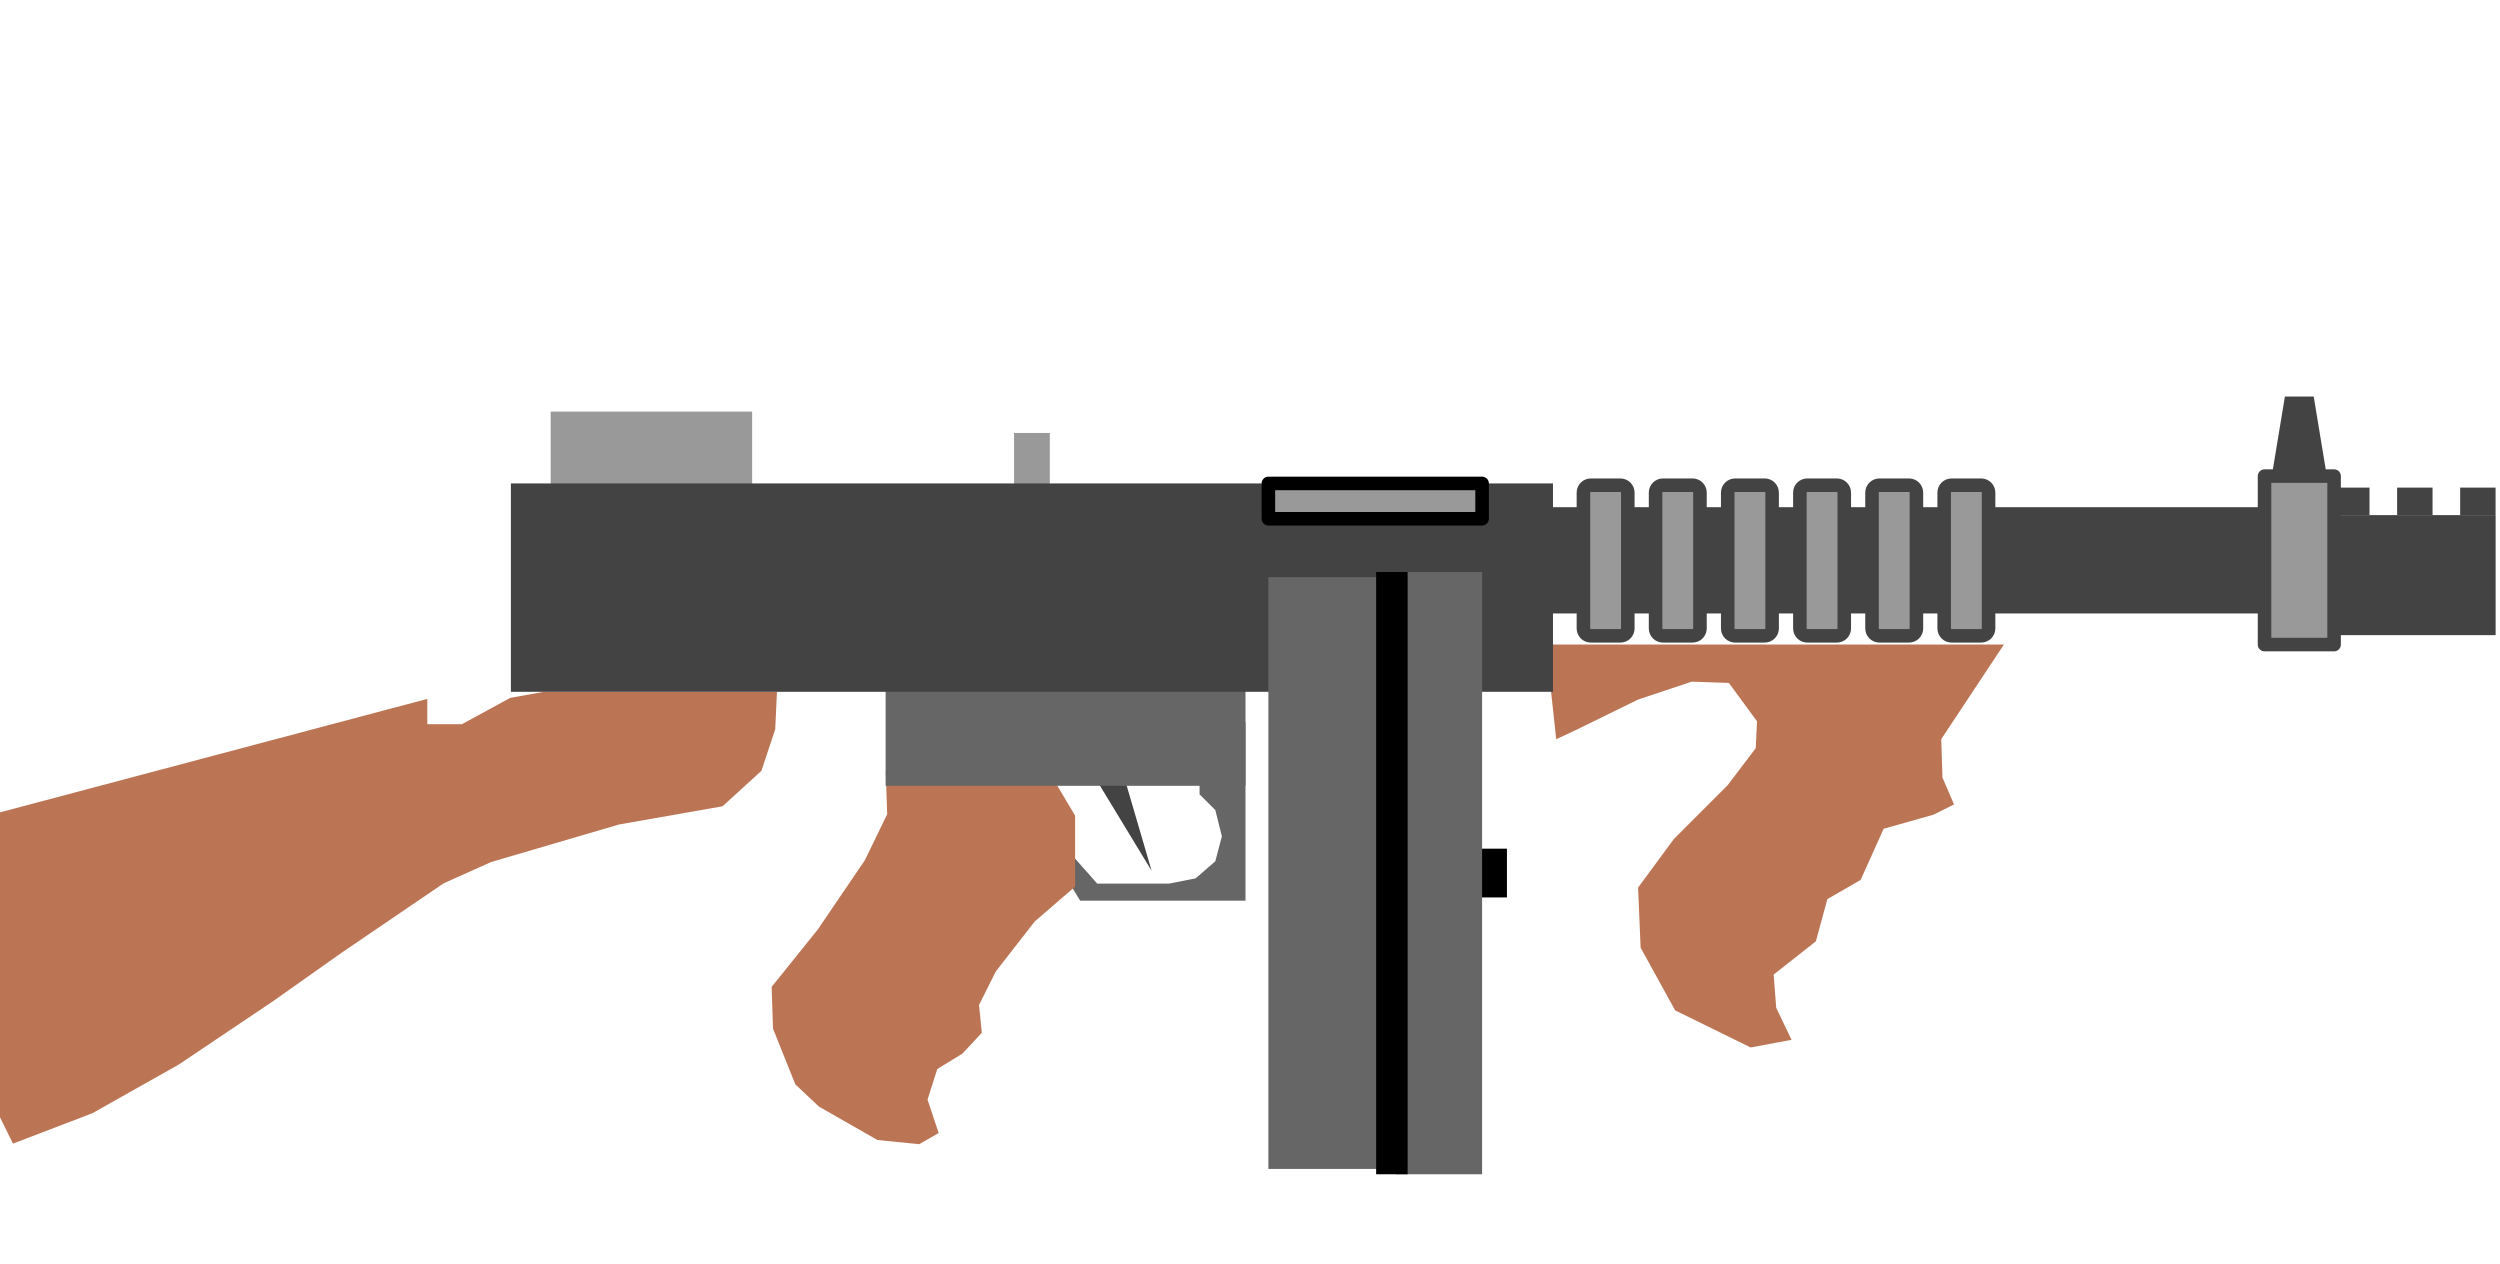
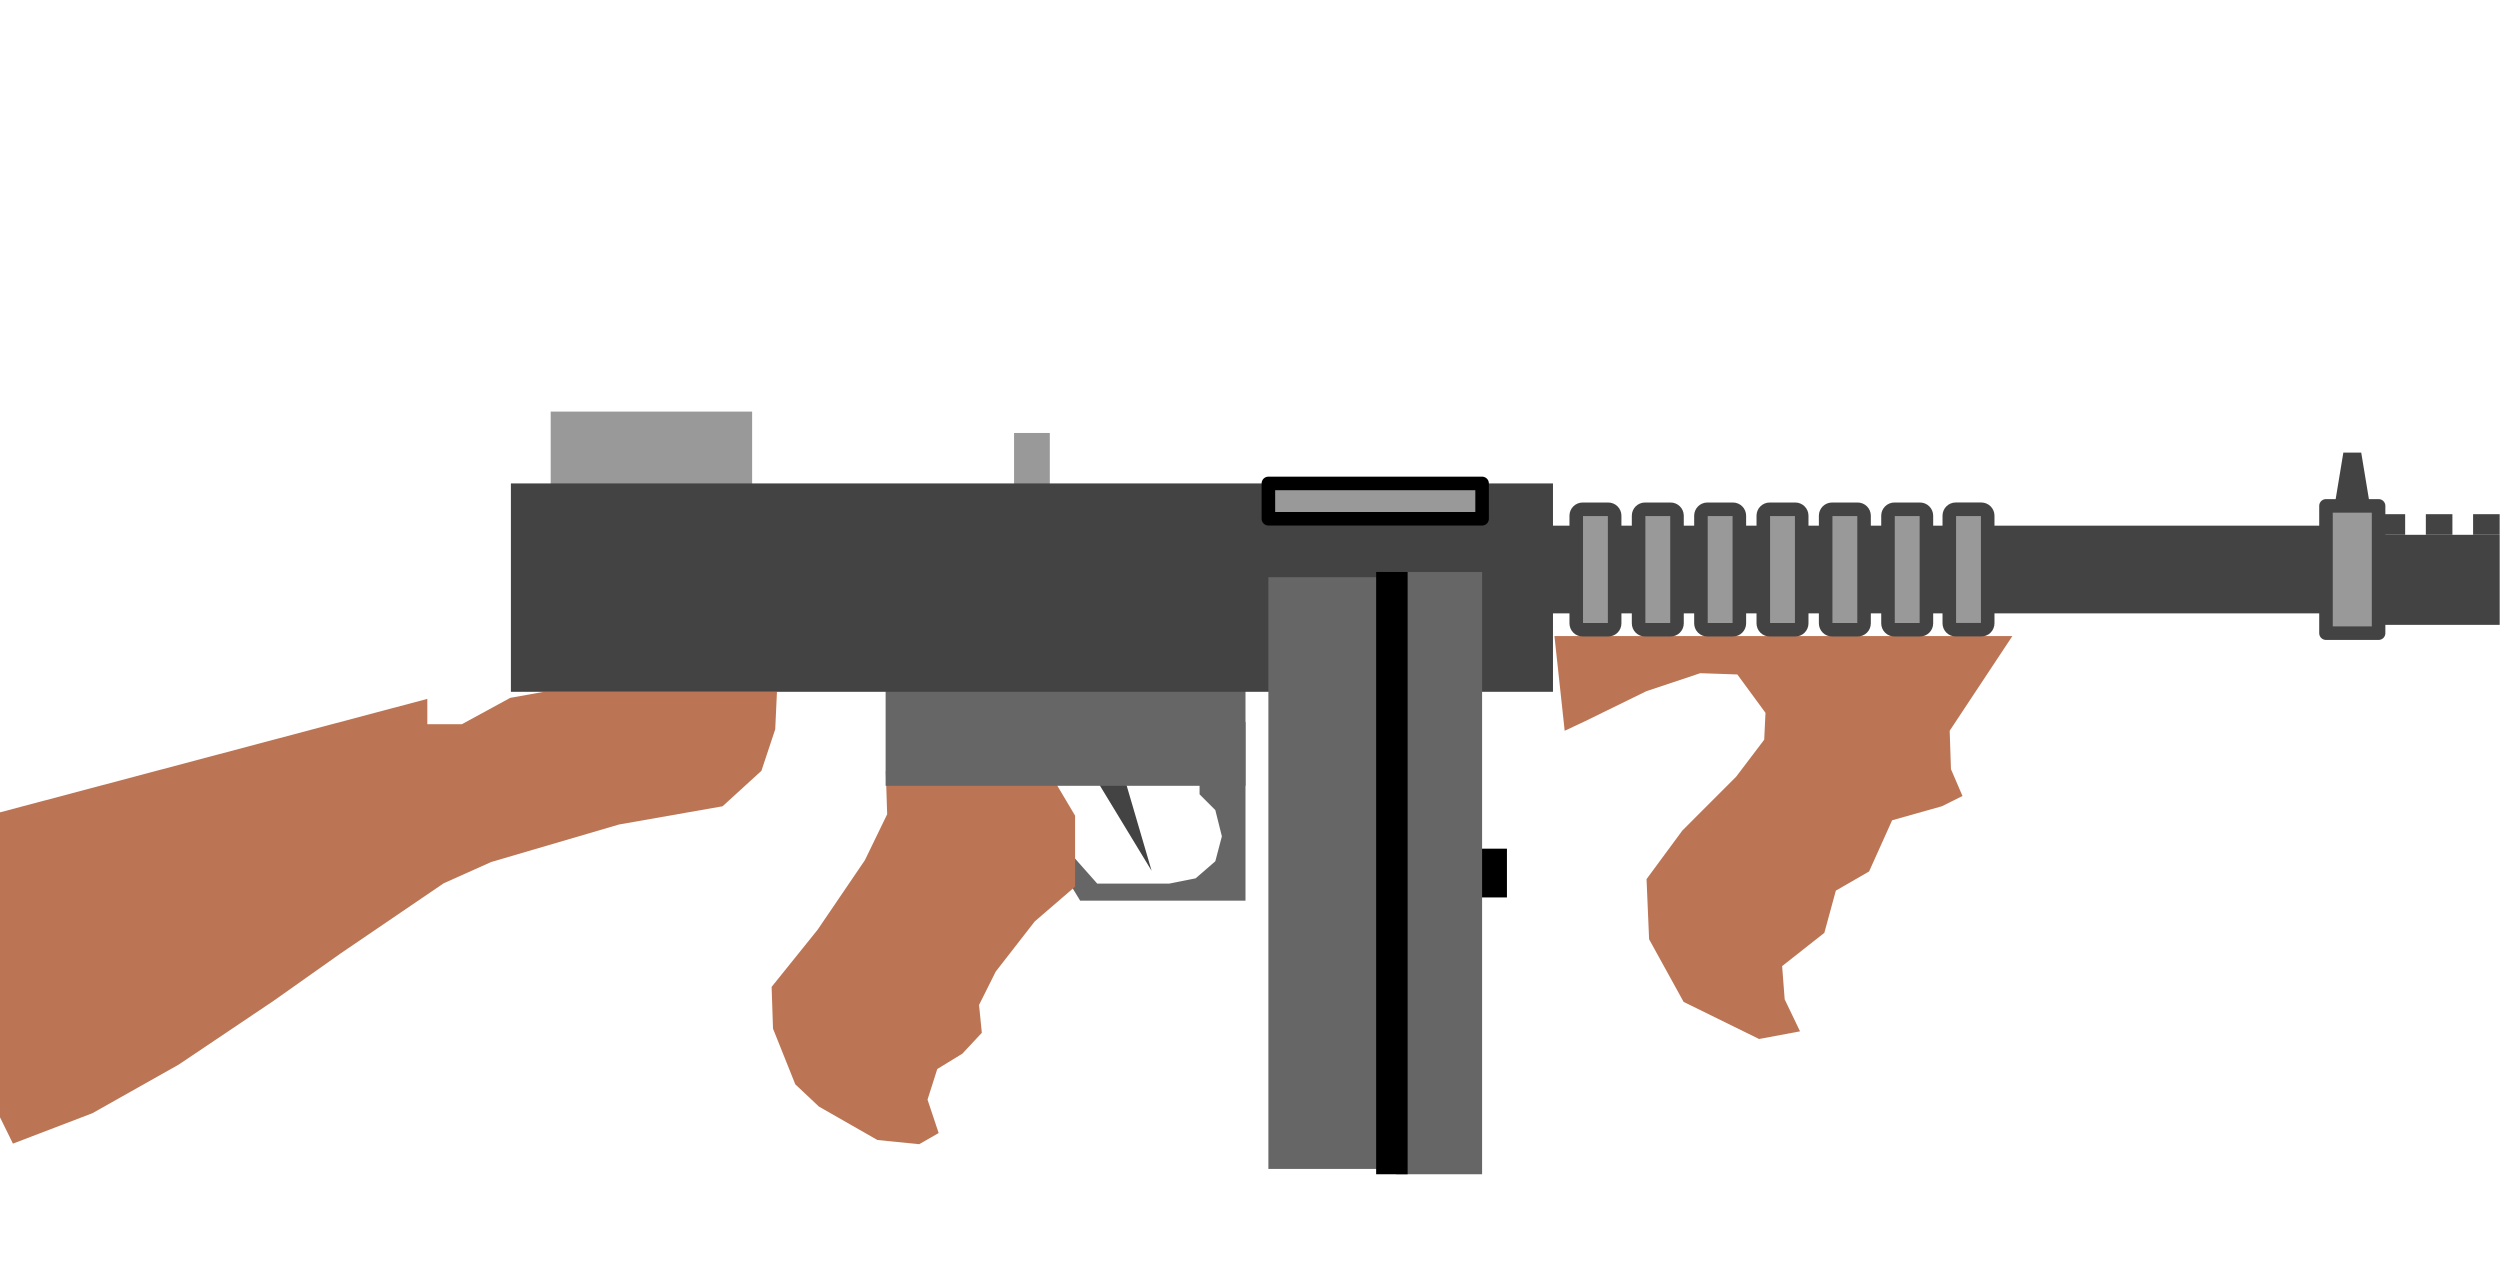
<svg xmlns="http://www.w3.org/2000/svg" version="1.1" viewBox="0.0 0.0 738.0 373.0" fill="none" stroke="none" stroke-linecap="square" stroke-miterlimit="10">
  <clipPath id="p.0">
    <path d="m0 0l738.0 0l0 373.0l-738.0 0l0 -373.0z" clip-rule="nonzero" />
  </clipPath>
  <g clip-path="url(#p.0)">
    <path fill="#000000" fill-opacity="0.0" d="m0 0l738.0 0l0 373.0l-738.0 0z" fill-rule="evenodd" />
    <path fill="#000000" d="m429.856 250.529l14.992 0l0 14.394l-14.992 0z" fill-rule="evenodd" />
    <path fill="#666666" d="m354.113 213.564l0 20.922l4.649 4.65l1.937 7.748l-1.937 7.362l-5.812 5.038l-7.747 1.549l-21.309 0l-12.01 -13.56l0.388 7.748l6.584 10.851l48.815 0l0 -23.637l0 -29.059z" fill-rule="evenodd" />
    <path fill="#bb7554" d="m160.55 204.22l68.808 0l-0.511 11.064l-4.078 12.261l-11.468 10.467l-30.581 5.382l-37.716 11.066l-14.017 6.279l-30.325 20.634l-19.877 14.055l-28.034 18.84l-25.483 14.355l-23.446 8.973l-3.822 -7.776l0 -90.015l126.146 -33.495l0 7.478l10.195 0l14.271 -7.776z" fill-rule="evenodd" />
    <path fill="#999999" d="m299.352 127.814l10.551 0l0 35.559l-10.551 0z" fill-rule="evenodd" />
    <path fill="#434343" d="m307.835 204.12l32.126 52.945l-18.016 -61.512z" fill-rule="evenodd" />
-     <path fill="#bb7554" d="m456.371 190.273l135.177 0l-18.501 27.943l0.376 11.327l3.4 7.929l-6.043 3.022l-14.725 4.153l-6.796 15.104l-9.817 5.665l-3.398 12.46l-12.461 9.817l0.755 9.817l4.531 9.439l-12.084 2.264l-22.278 -10.948l-10.194 -18.501l-0.755 -17.749l10.572 -14.346l15.858 -15.861l8.305 -10.948l0.379 -7.929l-8.308 -11.329l-10.948 -0.376l-15.858 5.286l-18.504 9.063l-5.662 2.643z" fill-rule="evenodd" />
+     <path fill="#bb7554" d="m458.871 187.773l135.177 0l-18.501 27.943l0.376 11.327l3.4 7.929l-6.043 3.022l-14.725 4.153l-6.796 15.104l-9.817 5.665l-3.398 12.46l-12.461 9.817l0.755 9.817l4.531 9.439l-12.084 2.264l-22.278 -10.948l-10.194 -18.501l-0.755 -17.749l10.572 -14.346l15.858 -15.861l8.305 -10.948l0.379 -7.929l-8.308 -11.329l-10.948 -0.376l-15.858 5.286l-18.504 9.063l-5.662 2.643z" fill-rule="evenodd" />
    <path fill="#bb7554" d="m261.478 227.625l48.081 0l7.808 13.152l0 20.958l-11.916 10.276l-11.509 14.793l-4.929 9.863l0.822 8.22l-5.753 6.163l-7.399 4.522l-2.877 9.039l3.289 9.864l-5.753 3.289l-12.328 -1.234l-17.262 -9.864l-6.984 -6.575l-6.577 -16.438l-0.409 -12.328l13.562 -16.85l13.971 -20.549l6.577 -13.562z" fill-rule="evenodd" />
    <path fill="#666666" d="m261.436 197.827l106.236 0l0 34.142l-106.236 0z" fill-rule="evenodd" />
    <path fill="#999999" d="m162.562 121.501l59.465 0l0 25.89l-59.465 0z" fill-rule="evenodd" />
    <path fill="#434343" d="m150.816 142.709l307.622 0l0 61.512l-307.622 0z" fill-rule="evenodd" />
-     <path fill="#434343" d="m670.251 142.795l4.252 -25.732l8.504 0l4.252 25.732z" fill-rule="evenodd" />
-     <path fill="#434343" d="m689.023 152.062l47.685 0l0 35.433l-47.685 0z" fill-rule="evenodd" />
-     <path fill="#434343" d="m689.024 143.942l10.457 0l0 8.126l-10.457 0z" fill-rule="evenodd" />
-     <path fill="#999999" d="m668.488 140.542l20.535 0l0 49.732l-20.535 0z" fill-rule="evenodd" />
-     <path stroke="#434343" stroke-width="4.0" stroke-linejoin="round" stroke-linecap="butt" d="m668.488 140.542l20.535 0l0 49.732l-20.535 0z" fill-rule="evenodd" />
    <path fill="#666666" d="m374.428 170.389l37.071 0l0 174.677l-37.071 0z" fill-rule="evenodd" />
    <path fill="#666666" d="m412.16 168.845l25.354 0l0 177.795l-25.354 0z" fill-rule="evenodd" />
    <path fill="#000000" d="m406.239 168.845l9.291 0l0 177.795l-9.291 0z" fill-rule="evenodd" />
    <path fill="#999999" d="m374.428 142.709l63.087 0l0 10.425l-63.087 0z" fill-rule="evenodd" />
    <path stroke="#000000" stroke-width="4.0" stroke-linejoin="round" stroke-linecap="butt" d="m374.428 142.709l63.087 0l0 10.425l-63.087 0z" fill-rule="evenodd" />
-     <path fill="#434343" d="m456.891 149.723l212.756 0l0 31.368l-212.756 0z" fill-rule="evenodd" />
-     <path fill="#999999" d="m467.426 145.421l0 0c0 -1.206 0.978 -2.184 2.184 -2.184l8.735 0l0 0c0.579 0 1.135 0.23 1.544 0.64c0.41 0.41 0.64 0.965 0.64 1.544l0 40.087c0 1.206 -0.978 2.184 -2.184 2.184l-8.735 0c-1.206 0 -2.184 -0.978 -2.184 -2.184z" fill-rule="evenodd" />
-     <path stroke="#434343" stroke-width="4.0" stroke-linejoin="round" stroke-linecap="butt" d="m467.426 145.421l0 0c0 -1.206 0.978 -2.184 2.184 -2.184l8.735 0l0 0c0.579 0 1.135 0.23 1.544 0.64c0.41 0.41 0.64 0.965 0.64 1.544l0 40.087c0 1.206 -0.978 2.184 -2.184 2.184l-8.735 0c-1.206 0 -2.184 -0.978 -2.184 -2.184z" fill-rule="evenodd" />
-     <path fill="#999999" d="m488.726 145.421l0 0c0 -1.206 0.978 -2.184 2.184 -2.184l8.735 0l0 0c0.579 0 1.135 0.23 1.544 0.64c0.41 0.41 0.64 0.965 0.64 1.544l0 40.087c0 1.206 -0.978 2.184 -2.184 2.184l-8.735 0c-1.206 0 -2.184 -0.978 -2.184 -2.184z" fill-rule="evenodd" />
-     <path stroke="#434343" stroke-width="4.0" stroke-linejoin="round" stroke-linecap="butt" d="m488.726 145.421l0 0c0 -1.206 0.978 -2.184 2.184 -2.184l8.735 0l0 0c0.579 0 1.135 0.23 1.544 0.64c0.41 0.41 0.64 0.965 0.64 1.544l0 40.087c0 1.206 -0.978 2.184 -2.184 2.184l-8.735 0c-1.206 0 -2.184 -0.978 -2.184 -2.184z" fill-rule="evenodd" />
-     <path fill="#999999" d="m510.025 145.421l0 0c0 -1.206 0.978 -2.184 2.184 -2.184l8.735 0l0 0c0.579 0 1.135 0.23 1.544 0.64c0.409 0.41 0.64 0.965 0.64 1.544l0 40.087c0 1.206 -0.978 2.184 -2.184 2.184l-8.735 0c-1.206 0 -2.184 -0.978 -2.184 -2.184z" fill-rule="evenodd" />
-     <path stroke="#434343" stroke-width="4.0" stroke-linejoin="round" stroke-linecap="butt" d="m510.025 145.421l0 0c0 -1.206 0.978 -2.184 2.184 -2.184l8.735 0l0 0c0.579 0 1.135 0.23 1.544 0.64c0.409 0.41 0.64 0.965 0.64 1.544l0 40.087c0 1.206 -0.978 2.184 -2.184 2.184l-8.735 0c-1.206 0 -2.184 -0.978 -2.184 -2.184z" fill-rule="evenodd" />
-     <path fill="#999999" d="m531.324 145.421l0 0c0 -1.206 0.978 -2.184 2.184 -2.184l8.735 0l0 0c0.579 0 1.135 0.23 1.544 0.64c0.41 0.41 0.64 0.965 0.64 1.544l0 40.087c0 1.206 -0.978 2.184 -2.184 2.184l-8.735 0c-1.206 0 -2.184 -0.978 -2.184 -2.184z" fill-rule="evenodd" />
-     <path stroke="#434343" stroke-width="4.0" stroke-linejoin="round" stroke-linecap="butt" d="m531.324 145.421l0 0c0 -1.206 0.978 -2.184 2.184 -2.184l8.735 0l0 0c0.579 0 1.135 0.23 1.544 0.64c0.41 0.41 0.64 0.965 0.64 1.544l0 40.087c0 1.206 -0.978 2.184 -2.184 2.184l-8.735 0c-1.206 0 -2.184 -0.978 -2.184 -2.184z" fill-rule="evenodd" />
-     <path fill="#999999" d="m552.623 145.421l0 0c0 -1.206 0.978 -2.184 2.184 -2.184l8.735 0l0 0c0.579 0 1.135 0.23 1.544 0.64c0.41 0.41 0.64 0.965 0.64 1.544l0 40.087c0 1.206 -0.978 2.184 -2.184 2.184l-8.735 0c-1.206 0 -2.184 -0.978 -2.184 -2.184z" fill-rule="evenodd" />
-     <path stroke="#434343" stroke-width="4.0" stroke-linejoin="round" stroke-linecap="butt" d="m552.623 145.421l0 0c0 -1.206 0.978 -2.184 2.184 -2.184l8.735 0l0 0c0.579 0 1.135 0.23 1.544 0.64c0.41 0.41 0.64 0.965 0.64 1.544l0 40.087c0 1.206 -0.978 2.184 -2.184 2.184l-8.735 0c-1.206 0 -2.184 -0.978 -2.184 -2.184z" fill-rule="evenodd" />
-     <path fill="#999999" d="m573.922 145.421l0 0c0 -1.206 0.978 -2.184 2.184 -2.184l8.735 0l0 0c0.579 0 1.135 0.23 1.544 0.64c0.41 0.41 0.64 0.965 0.64 1.544l0 40.087c0 1.206 -0.978 2.184 -2.184 2.184l-8.735 0c-1.206 0 -2.184 -0.978 -2.184 -2.184z" fill-rule="evenodd" />
-     <path stroke="#434343" stroke-width="4.0" stroke-linejoin="round" stroke-linecap="butt" d="m573.922 145.421l0 0c0 -1.206 0.978 -2.184 2.184 -2.184l8.735 0l0 0c0.579 0 1.135 0.23 1.544 0.64c0.41 0.41 0.64 0.965 0.64 1.544l0 40.087c0 1.206 -0.978 2.184 -2.184 2.184l-8.735 0c-1.206 0 -2.184 -0.978 -2.184 -2.184z" fill-rule="evenodd" />
-     <path fill="#434343" d="m707.631 143.942l10.457 0l0 8.126l-10.457 0z" fill-rule="evenodd" />
-     <path fill="#434343" d="m726.238 143.942l10.457 0l0 8.126l-10.457 0z" fill-rule="evenodd" />
+     <path fill="#434343" d="m455.139 155.176l233.89 0l0 25.89l-233.89 0z" fill-rule="evenodd" />
+     <path fill="#999999" d="m465.307 152.232l0 0c0 -1.044 0.846 -1.89 1.89 -1.89l7.559 0l0 0c0.501 0 0.982 0.199 1.336 0.554c0.354 0.354 0.553 0.835 0.553 1.336l0 31.779c0 1.044 -0.846 1.89 -1.89 1.89l-7.559 0c-1.044 0 -1.89 -0.846 -1.89 -1.89z" fill-rule="evenodd" />
+     <path stroke="#434343" stroke-width="4.0" stroke-linejoin="round" stroke-linecap="butt" d="m465.307 152.232l0 0c0 -1.044 0.846 -1.89 1.89 -1.89l7.559 0l0 0c0.501 0 0.982 0.199 1.336 0.554c0.354 0.354 0.553 0.835 0.553 1.336l0 31.779c0 1.044 -0.846 1.89 -1.89 1.89l-7.559 0c-1.044 0 -1.89 -0.846 -1.89 -1.89z" fill-rule="evenodd" />
+     <path fill="#999999" d="m483.713 152.232l0 0c0 -1.044 0.846 -1.89 1.89 -1.89l7.559 0l0 0c0.501 0 0.982 0.199 1.336 0.554c0.354 0.354 0.553 0.835 0.553 1.336l0 31.779c0 1.044 -0.846 1.89 -1.89 1.89l-7.559 0c-1.044 0 -1.89 -0.846 -1.89 -1.89z" fill-rule="evenodd" />
+     <path stroke="#434343" stroke-width="4.0" stroke-linejoin="round" stroke-linecap="butt" d="m483.713 152.232l0 0c0 -1.044 0.846 -1.89 1.89 -1.89l7.559 0l0 0c0.501 0 0.982 0.199 1.336 0.554c0.354 0.354 0.553 0.835 0.553 1.336l0 31.779c0 1.044 -0.846 1.89 -1.89 1.89l-7.559 0c-1.044 0 -1.89 -0.846 -1.89 -1.89z" fill-rule="evenodd" />
+     <path fill="#999999" d="m502.119 152.232l0 0c0 -1.044 0.846 -1.89 1.89 -1.89l7.559 0l0 0c0.501 0 0.982 0.199 1.336 0.554c0.354 0.354 0.553 0.835 0.553 1.336l0 31.779c0 1.044 -0.846 1.89 -1.89 1.89l-7.559 0c-1.044 0 -1.89 -0.846 -1.89 -1.89z" fill-rule="evenodd" />
+     <path stroke="#434343" stroke-width="4.0" stroke-linejoin="round" stroke-linecap="butt" d="m502.119 152.232l0 0c0 -1.044 0.846 -1.89 1.89 -1.89l7.559 0l0 0c0.501 0 0.982 0.199 1.336 0.554c0.354 0.354 0.553 0.835 0.553 1.336l0 31.779c0 1.044 -0.846 1.89 -1.89 1.89l-7.559 0c-1.044 0 -1.89 -0.846 -1.89 -1.89z" fill-rule="evenodd" />
+     <path fill="#999999" d="m520.525 152.232l0 0c0 -1.044 0.846 -1.89 1.89 -1.89l7.559 0l0 0c0.501 0 0.982 0.199 1.336 0.554c0.354 0.354 0.554 0.835 0.554 1.336l0 31.779c0 1.044 -0.846 1.89 -1.89 1.89l-7.559 0c-1.044 0 -1.89 -0.846 -1.89 -1.89z" fill-rule="evenodd" />
+     <path stroke="#434343" stroke-width="4.0" stroke-linejoin="round" stroke-linecap="butt" d="m520.525 152.232l0 0c0 -1.044 0.846 -1.89 1.89 -1.89l7.559 0l0 0c0.501 0 0.982 0.199 1.336 0.554c0.354 0.354 0.554 0.835 0.554 1.336l0 31.779c0 1.044 -0.846 1.89 -1.89 1.89l-7.559 0c-1.044 0 -1.89 -0.846 -1.89 -1.89z" fill-rule="evenodd" />
+     <path fill="#999999" d="m538.931 152.232l0 0c0 -1.044 0.846 -1.89 1.89 -1.89l7.559 0l0 0c0.501 0 0.982 0.199 1.336 0.554c0.354 0.354 0.554 0.835 0.554 1.336l0 31.779c0 1.044 -0.846 1.89 -1.89 1.89l-7.559 0c-1.044 0 -1.89 -0.846 -1.89 -1.89z" fill-rule="evenodd" />
+     <path stroke="#434343" stroke-width="4.0" stroke-linejoin="round" stroke-linecap="butt" d="m538.931 152.232l0 0c0 -1.044 0.846 -1.89 1.89 -1.89l7.559 0l0 0c0.501 0 0.982 0.199 1.336 0.554c0.354 0.354 0.554 0.835 0.554 1.336l0 31.779c0 1.044 -0.846 1.89 -1.89 1.89l-7.559 0c-1.044 0 -1.89 -0.846 -1.89 -1.89z" fill-rule="evenodd" />
+     <path fill="#999999" d="m557.336 152.232l0 0c0 -1.044 0.846 -1.89 1.89 -1.89l7.559 0l0 0c0.501 0 0.982 0.199 1.336 0.554c0.354 0.354 0.554 0.835 0.554 1.336l0 31.779c0 1.044 -0.846 1.89 -1.89 1.89l-7.559 0c-1.044 0 -1.89 -0.846 -1.89 -1.89z" fill-rule="evenodd" />
+     <path stroke="#434343" stroke-width="4.0" stroke-linejoin="round" stroke-linecap="butt" d="m557.336 152.232l0 0c0 -1.044 0.846 -1.89 1.89 -1.89l7.559 0l0 0c0.501 0 0.982 0.199 1.336 0.554c0.354 0.354 0.554 0.835 0.554 1.336l0 31.779c0 1.044 -0.846 1.89 -1.89 1.89l-7.559 0c-1.044 0 -1.89 -0.846 -1.89 -1.89z" fill-rule="evenodd" />
+     <path fill="#999999" d="m575.431 152.224l0 0c0 -1.044 0.846 -1.89 1.89 -1.89l7.559 0l0 0c0.501 0 0.982 0.199 1.336 0.554c0.354 0.354 0.554 0.835 0.554 1.336l0 31.779c0 1.044 -0.846 1.89 -1.89 1.89l-7.559 0c-1.044 0 -1.89 -0.846 -1.89 -1.89z" fill-rule="evenodd" />
+     <path stroke="#434343" stroke-width="4.0" stroke-linejoin="round" stroke-linecap="butt" d="m575.431 152.224l0 0c0 -1.044 0.846 -1.89 1.89 -1.89l7.559 0l0 0c0.501 0 0.982 0.199 1.336 0.554c0.354 0.354 0.554 0.835 0.554 1.336l0 31.779c0 1.044 -0.846 1.89 -1.89 1.89l-7.559 0c-1.044 0 -1.89 -0.846 -1.89 -1.89z" fill-rule="evenodd" />
+     <path fill="#434343" d="m689.119 149.572l2.638 -15.969l5.276 0l2.638 15.969z" fill-rule="evenodd" />
+     <path fill="#434343" d="m702.159 157.875l35.748 0l0 26.583l-35.748 0z" fill-rule="evenodd" />
+     <path fill="#434343" d="m702.159 151.787l7.843 0l0 6.079l-7.843 0z" fill-rule="evenodd" />
+     <path fill="#434343" d="m716.108 151.787l7.843 0l0 6.079l-7.843 0z" fill-rule="evenodd" />
+     <path fill="#434343" d="m730.057 151.787l7.843 0l0 6.079l-7.843 0z" fill-rule="evenodd" />
+     <path fill="#999999" d="m686.631 149.334l15.528 0l0 37.575l-15.528 0z" fill-rule="evenodd" />
+     <path stroke="#434343" stroke-width="4.0" stroke-linejoin="round" stroke-linecap="butt" d="m686.631 149.334l15.528 0l0 37.575l-15.528 0z" fill-rule="evenodd" />
  </g>
</svg>
